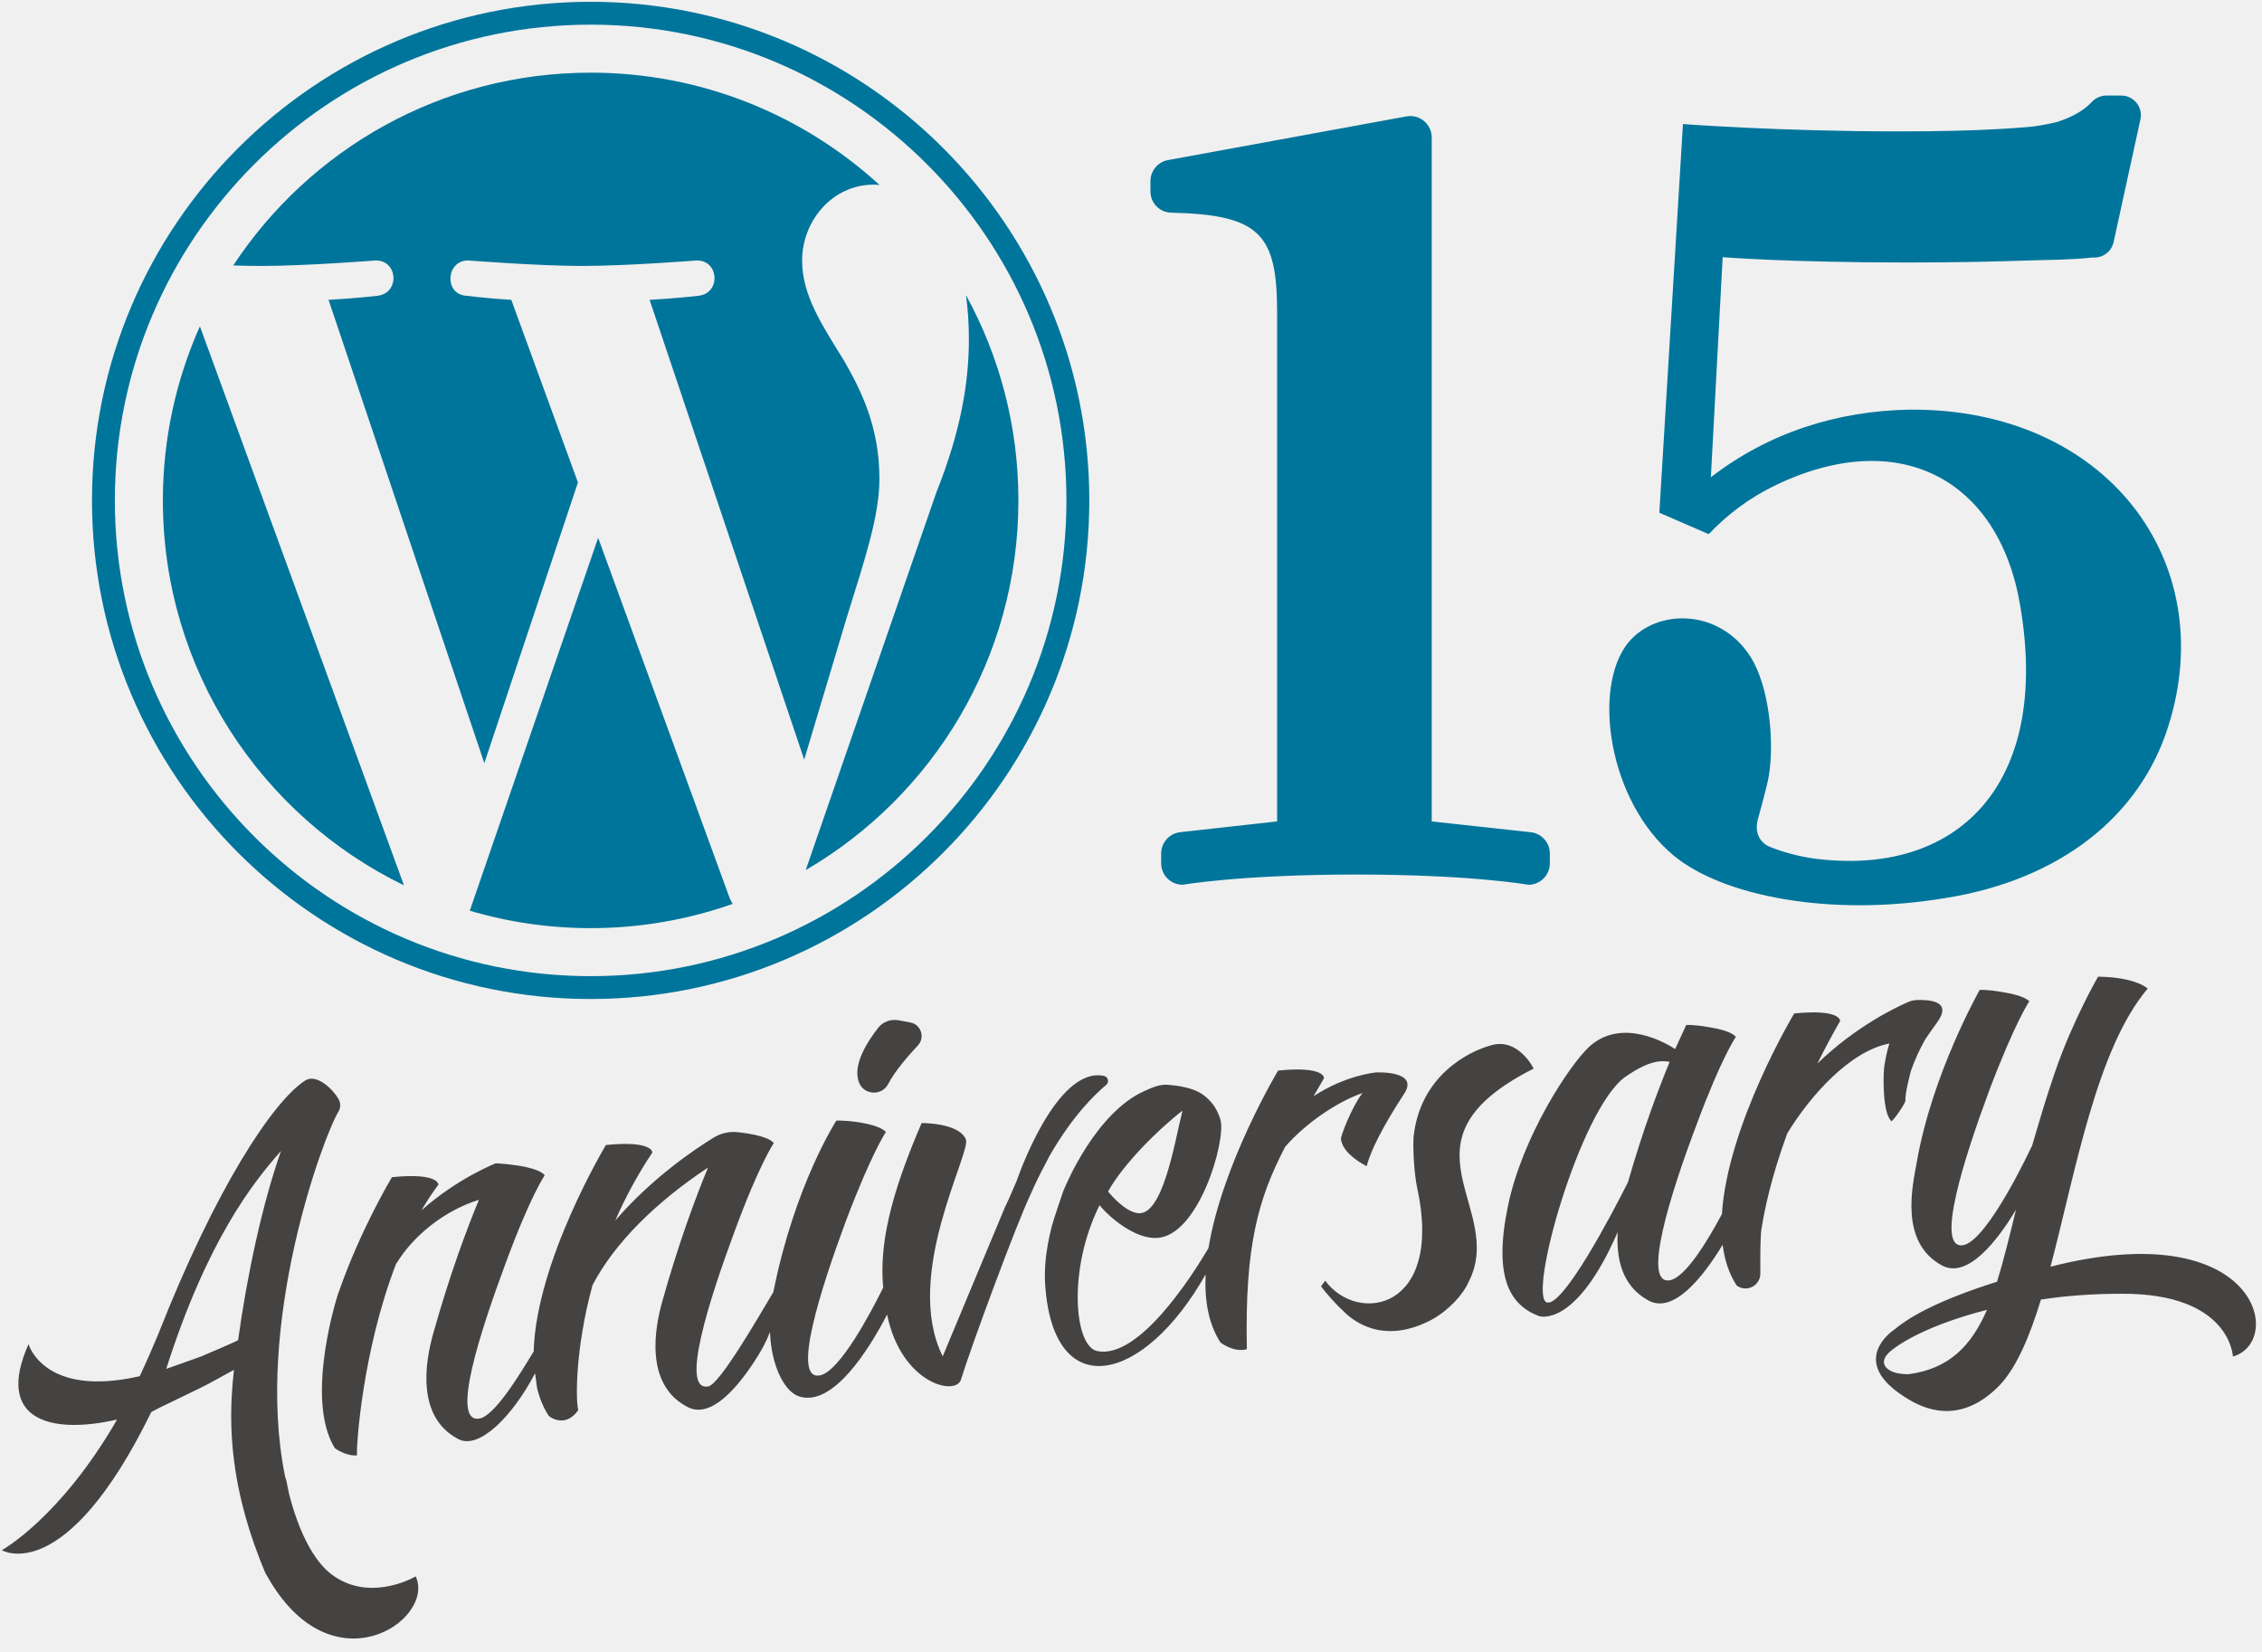
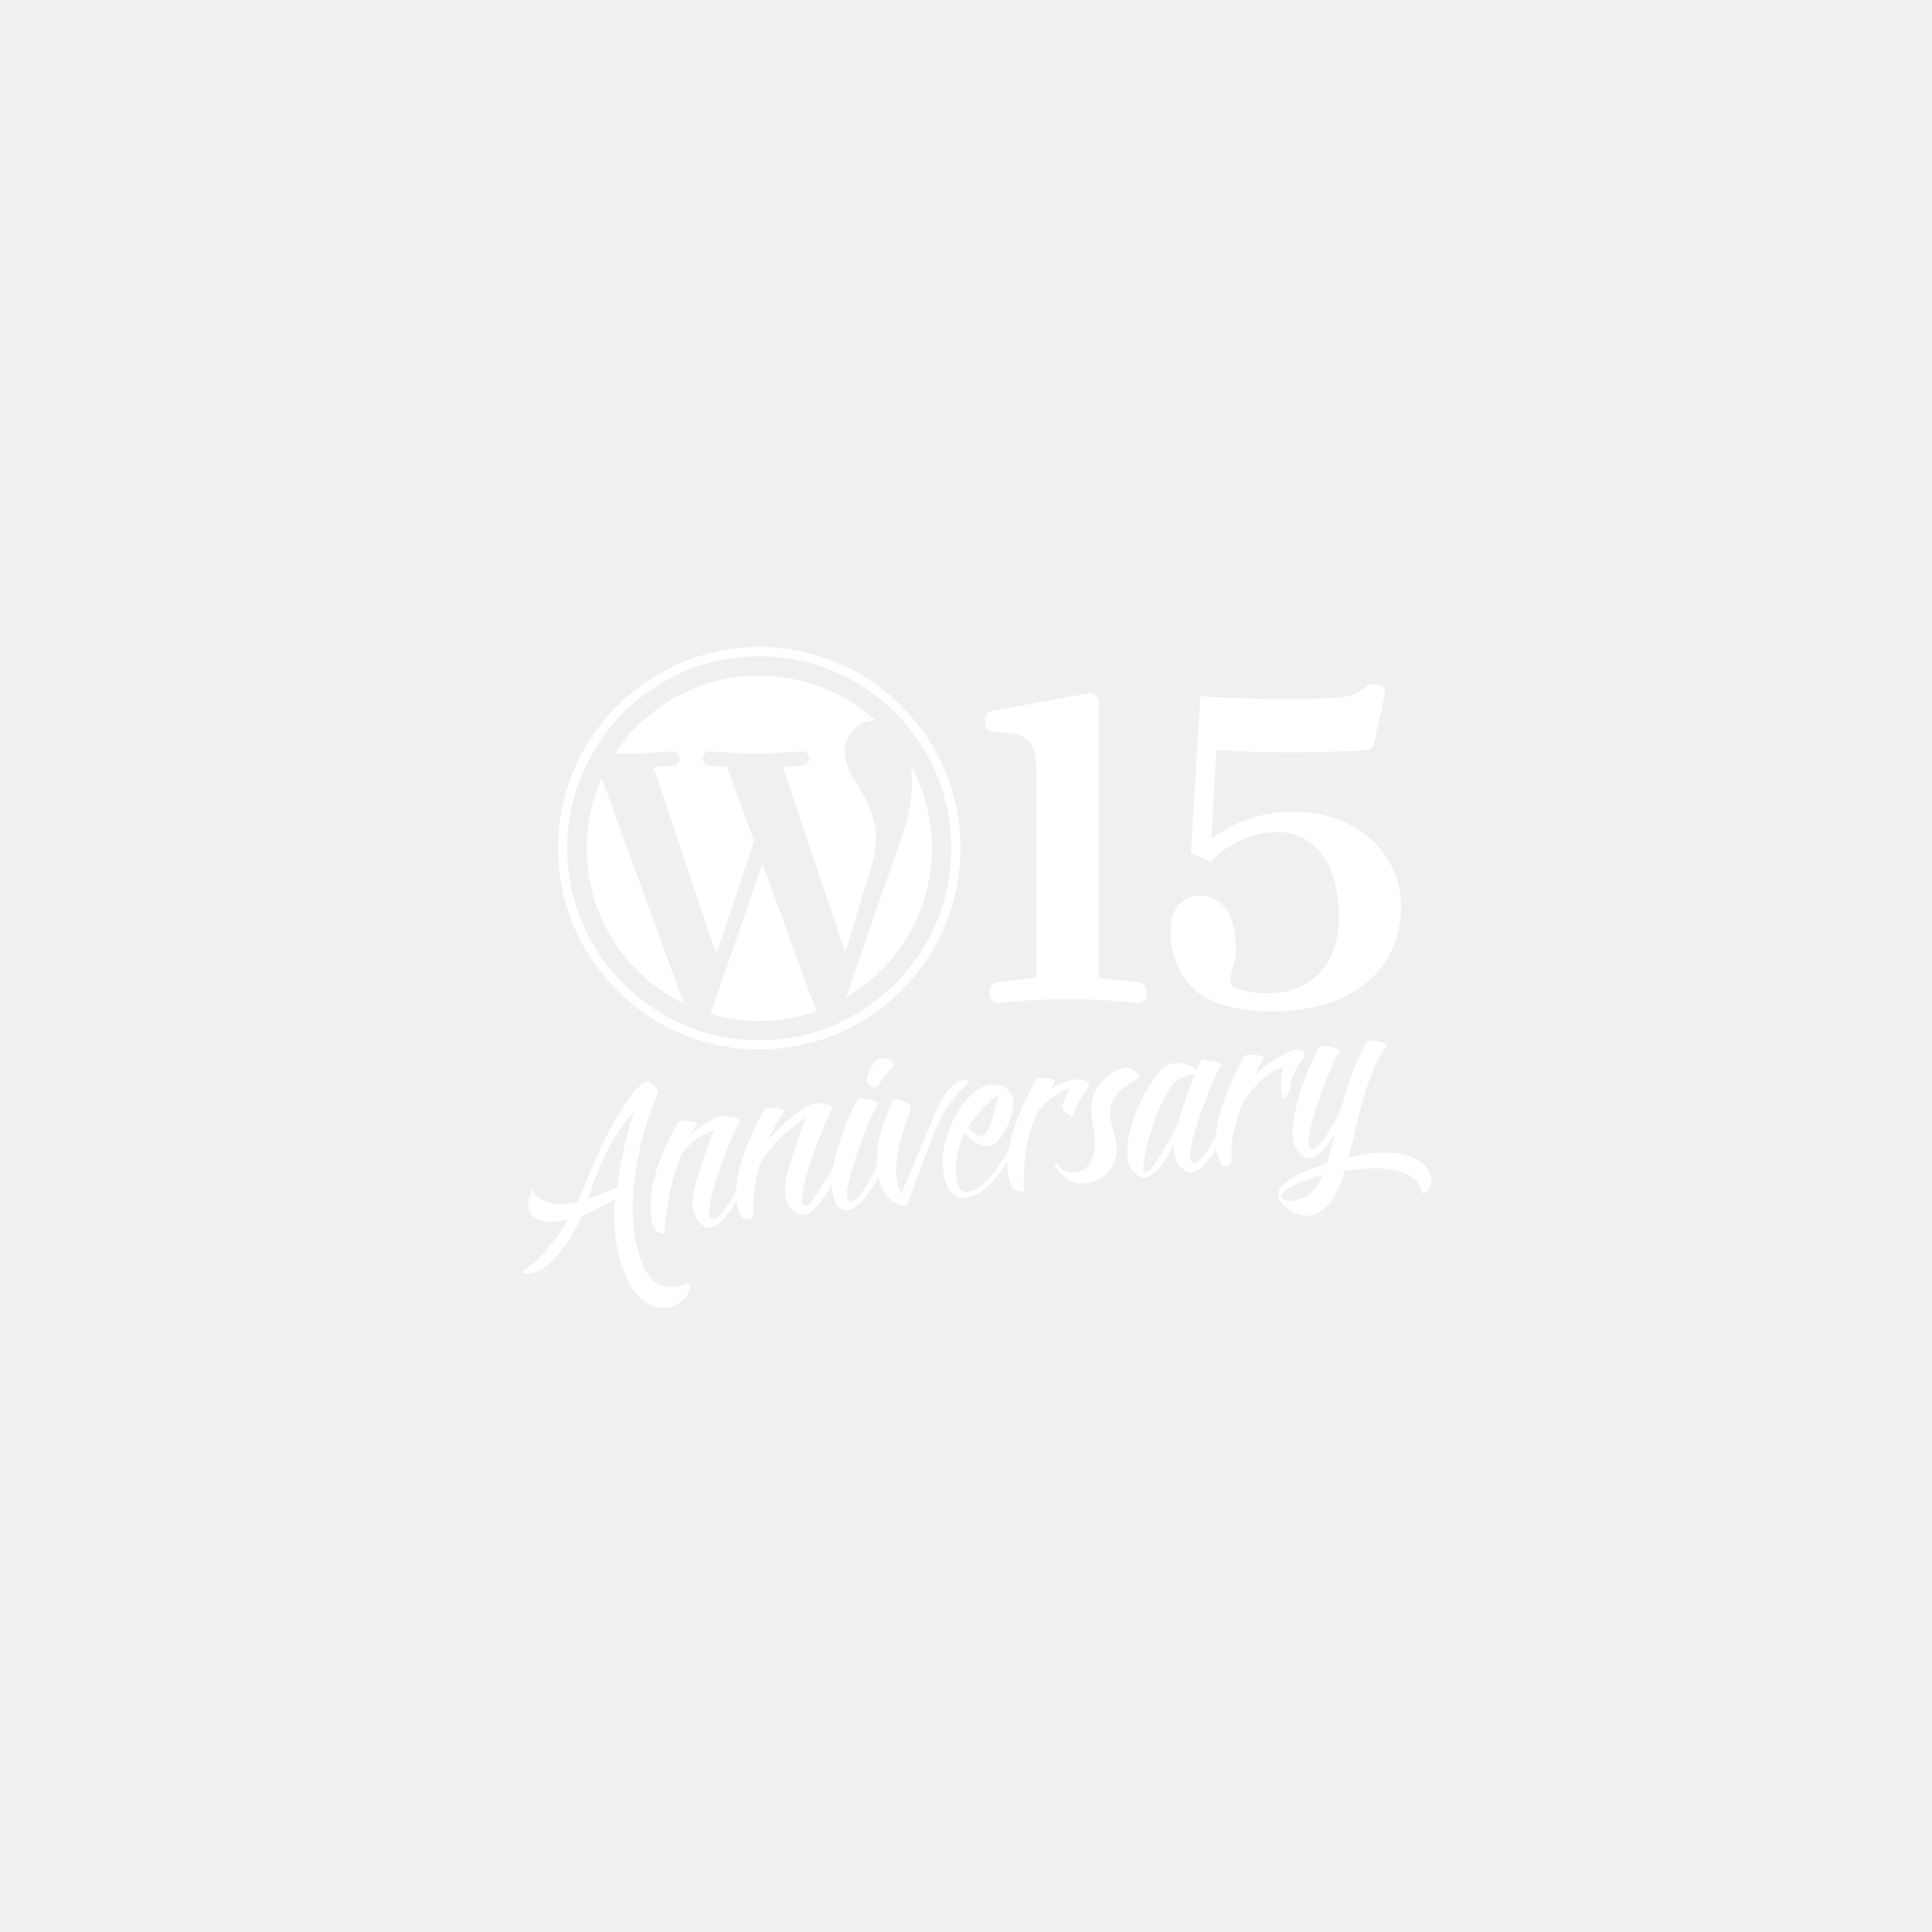
- <svg xmlns="http://www.w3.org/2000/svg" width="1260" height="920">
-   <defs>
-     <clipPath id="a">
-       <path d="m0,2000l2000,0l0,-2000l-2000,0l0,2000z" />
-     </clipPath>
-   </defs>
-   <g>
-     <rect fill="none" id="canvas_background" height="922" width="1262" y="-1" x="-1" />
-   </g>
-   <g>
-     <g transform="matrix(1.33333,0,0,-1.33333,0,2666.667) " clip-path="url(#a)">
-       <path fill="#00759b" d="m68.043,1790.935c0,-70.736 41.104,-131.874 100.723,-160.836l-85.248,233.567c-9.916,-22.225 -15.475,-46.82 -15.475,-72.73m299.353,9.012c0,22.094 -7.937,37.385 -14.734,49.287c-9.057,14.728 -17.555,27.188 -17.555,41.916c0,16.424 12.456,31.717 30.01,31.717c0.794,0 1.546,-0.096 2.316,-0.144c-31.794,29.132 -74.156,46.921 -120.68,46.921c-62.437,0 -117.362,-32.037 -149.318,-80.55c4.197,-0.134 8.149,-0.216 11.502,-0.216c18.688,0 47.63,2.272 47.63,2.272c9.629,0.564 10.767,-13.589 1.143,-14.728c0,0 -9.685,-1.133 -20.452,-1.699l65.076,-193.58l39.114,117.292l-27.842,76.288c-9.628,0.566 -18.744,1.7 -18.744,1.7c-9.633,0.568 -8.503,15.291 1.134,14.727c0,0 29.507,-2.272 47.067,-2.272c18.686,0 47.632,2.272 47.632,2.272c9.634,0.564 10.77,-13.589 1.14,-14.728c0,0 -9.695,-1.133 -20.452,-1.699l64.585,-192.106l17.83,59.557c7.715,24.73 13.598,42.48 13.598,57.773" />
-       <path fill="#00759b" d="m249.89,1775.302l-53.625,-155.809a178.628,178.628 0 0 1 50.488,-7.28c20.811,0 40.771,3.591 59.346,10.13a16.618,16.618 0 0 0 -1.28,2.462l-54.929,150.497zm153.683,101.369c0.769,-5.692 1.202,-11.798 1.202,-18.377c0,-18.127 -3.396,-38.514 -13.59,-64.01l-54.584,-157.82c53.13,30.979 88.86,88.54 88.86,154.472c0,31.07 -7.938,60.28 -21.888,85.735" />
-       <path fill="#00759b" d="m246.753,1592.155c-109.602,0 -198.771,89.175 -198.771,198.78c0,109.6 89.169,198.766 198.77,198.766c109.6,0 198.774,-89.165 198.774,-198.765c0,-109.606 -89.173,-198.78 -198.773,-198.78m0,407.098c-114.873,0 -208.324,-93.45 -208.324,-208.319c0,-114.878 93.45,-208.332 208.324,-208.332c114.87,0 208.329,93.454 208.329,208.332c0,114.87 -93.458,208.32 -208.33,208.32m392.741,-346.96l-0.001,0l-33.36,3.64l-0.001,0l-7.991,0.871l0,285.747c0,5.596 -5.072,9.824 -10.577,8.815l-99.597,-18.246l-0.001,0a8.962,8.962 0 0 1 -7.347,-8.816l0,-4.295c0,-4.902 3.975,-8.87 8.877,-8.87l0.094,0c36.782,-0.897 43.959,-8.97 43.959,-41.717l0,-212.618l-7.973,-0.887l-16.25,-1.805l-16.25,-1.805a8.963,8.963 0 0 1 -7.972,-8.908l0,-4.098a8.962,8.962 0 0 1 8.962,-8.963s24.466,4.27 72.549,4.27c48.084,0 71.906,-4.27 71.906,-4.27a8.963,8.963 0 0 1 8.963,8.963l0,4.082a8.963,8.963 0 0 1 -7.99,8.91m158.693,176.56c-30.952,-0.45 -59.66,-9.87 -83.433,-28.26l4.479,83.474l0.454,8.483s27.426,-2.22 77.073,-2.22c20.095,0 36.492,0.364 48.898,0.796c10.595,0.322 19.529,0.294 28.3,1.264l1.028,0a8.21,8.21 0 0 1 8.02,6.457l11.206,51.272c1.119,5.12 -2.78,9.963 -8.02,9.963l-6.217,0a8.214,8.214 0 0 1 -6.02,-2.636c-3.246,-3.497 -8.193,-6.362 -14.397,-8.35c-0.055,-0.018 -0.337,-0.108 -0.166,-0.054a95.393,95.393 0 0 0 -9.431,-1.804c-0.4,-0.054 -0.776,-0.102 -1.115,-0.143c-3.718,-0.356 -8.57,-0.733 -14.743,-1.061c-9.881,-0.527 -23.155,-0.931 -40.646,-0.931c-50.193,0 -90.366,3.068 -90.366,3.068l-0.511,-8.418l0,-0.001l-6.807,-111.991l-2.55,-41.97l5.752,-2.501l6.076,-2.642l8.806,-3.828a96.9,96.9 0 0 0 5.299,5.177c0.315,0.287 0.627,0.577 0.946,0.859c0.834,0.738 1.682,1.46 2.54,2.168c0.129,0.106 0.254,0.218 0.384,0.324c0.99,0.808 1.998,1.592 3.018,2.359c0.304,0.228 0.615,0.445 0.92,0.669a91.961,91.961 0 0 0 2.206,1.574c0.38,0.263 0.766,0.519 1.15,0.776a99.3,99.3 0 0 0 3.294,2.106c0.75,0.455 1.507,0.897 2.267,1.332c0.354,0.2 0.704,0.409 1.06,0.606a91.582,91.582 0 0 0 3.38,1.787c52.482,26.016 94.647,3.588 103.619,-49.342c13.009,-75.36 -26.465,-113.935 -86.573,-105.861c-0.996,0.149 -1.986,0.32 -2.971,0.505c-0.257,0.048 -0.514,0.098 -0.77,0.147c-0.895,0.175 -1.79,0.363 -2.678,0.567l-0.29,0.064a82.687,82.687 0 0 0 -6.117,1.695c-0.154,0.049 -0.31,0.094 -0.464,0.145c-0.95,0.31 -1.895,0.642 -2.84,0.99c-0.234,0.086 -0.468,0.177 -0.701,0.266c-0.461,0.175 -0.92,0.365 -1.38,0.549c-4.178,1.868 -6.192,6.165 -4.752,11.437c0.052,0.19 3.757,13.476 4.494,17.706c2.513,14.426 0.295,37.714 -7.572,50.142c-12.7,20.06 -38.952,20.52 -51.062,5.987c-15.252,-18.84 -8.336,-66.468 19.027,-89.075c20.185,-16.687 64.804,-25.797 113.249,-17.722c48.445,7.625 81.639,34.539 93.302,71.77c21.979,69.079 -26.017,132.774 -107.655,132.326" />
-       <path fill="#454342" d="m371.087,1547.132c2.685,5.174 7.934,11.331 12.375,16.069c3.114,3.323 1.333,8.769 -3.143,9.601l-4.962,0.923c-3.22,0.598 -6.531,-0.618 -8.532,-3.211c-8.682,-11.247 -9.695,-18.372 -7.914,-22.859c2.104,-5.3 9.55,-5.585 12.176,-0.523m-287.251,-113.955c-1.919,-0.657 -12.693,-4.477 -14.395,-5.11c17.074,53.45 36.004,77.577 47.958,91.052c-7.734,-21.91 -14.147,-51.647 -17.938,-79.096c-4.835,-2.315 -10.133,-4.458 -15.625,-6.846m61.375,-94.722c-2.973,1.156 -5.944,2.917 -8.785,5.497c-6.2,5.997 -11.679,16.41 -15.678,31.932c-0.337,1.522 -0.66,3.085 -0.959,4.72c-0.182,0.998 -0.414,1.792 -0.684,2.44c-13.01,63.924 15.98,142.133 22.262,152.446a5.212,5.212 0 0 1 0.006,5.418c-3.348,5.504 -7.764,7.496 -7.764,7.496c-1.872,0.897 -4.158,1.527 -6.417,-0.055c-13.19,-8.788 -36.908,-44.231 -61.207,-106.097a469.001,469.001 0 0 0 -7.593,-17.242c-40.175,-9.155 -46.468,13.398 -46.468,13.398c-13.803,-31.007 8.034,-38.085 36.98,-31.518c-23.735,-41.203 -48.154,-54.572 -48.154,-54.572s26.377,-15.933 62.381,57.56c0.144,0.682 20.864,10.027 26.476,13.314c2.916,1.656 5.638,3.068 8.14,4.456c-1.712,-14.692 -2.078,-32.246 2.811,-53.495l0.002,-0.012c0.002,-0.014 0.153,-0.688 0.45,-1.88c1.78,-7.348 4.191,-15.131 7.387,-23.384a174.471,174.471 0 0 1 2.35,-5.822l0,-0.001c0.222,-0.528 0.435,-0.902 0.644,-1.162c27.044,-48.721 70.72,-18.75 62.287,-0.518c0,0 -14.238,-8.45 -28.467,-2.92m348.803,197.51c-3.222,-12.766 -8.209,-44.755 -18.958,-42.798c-5.271,0.959 -10.608,7.18 -12.142,9.001c6.068,11.091 20.703,25.765 31.1,33.797m75.193,7.359c-4.632,-5.996 -9.08,-18.071 -8.994,-19.079c0.433,-5.083 6.419,-9.196 10.745,-11.514c1.615,6.487 6.909,16.912 15.689,30.338c6.423,9.82 -11.867,8.849 -11.867,8.849s-12.569,-1.088 -25.99,-9.908c1.401,2.414 2.85,4.915 4.351,7.53c0,0 0.529,5.154 -19.184,3.166c0,0 -23.317,-38.852 -29.087,-74.167c-6.94,-11.755 -29.05,-46.452 -46.387,-43.05c-9.726,1.788 -12.509,34.203 0.884,60.955c4.113,-5.076 14.677,-14.023 23.721,-13.674c17.453,0.406 29.157,40.26 26.815,49.301c-1.074,3.646 -2.68,6.123 -4.189,7.726c-2.448,2.659 -5.933,6.054 -17.935,6.971c-3.393,0.259 -6.465,-1.178 -9.576,-2.559c-20.344,-9.031 -32.842,-39.189 -33.502,-40.701c-0.287,-0.252 -4.803,-13.857 -5.253,-15.727c-0.002,-0.518 -3.674,-12.191 -2.791,-24.796c3.507,-50.054 41.372,-40.919 67.025,4.568c-0.51,-10.74 1.143,-20.689 6.244,-28.517c0,0 5.57,-4.249 10.942,-2.76l0.033,0.139c-0.864,43.03 4.658,62.609 16.035,84.493c8.388,9.617 21.469,18.679 32.271,22.416m71.513,10.208s-6.333,13.022 -17.707,9.755c-9.267,-2.48 -29.964,-12.684 -32.5,-38.718c-0.29,-6.852 0.606,-16.542 1.49,-20.578c11.304,-51.454 -24.79,-57.492 -38.373,-39.079c-0.97,-1.217 -1.723,-2.408 -1.723,-2.408c1.826,-2.453 6.4,-7.7 9.101,-10.056c4.392,-4.615 17.072,-14.459 37.158,-3.81c7.493,4.154 13.196,10.824 15.226,15.463c16.528,31.221 -33.052,58.961 27.328,89.43m39.417,-47.429c-7.06,-14.081 -26.982,-51.756 -33.79,-50.303c-8.413,1.937 13.755,80.842 32.63,94.255c9.863,6.864 14.943,6.99 18.566,6.289c-4.704,-11.382 -11.203,-28.501 -17.406,-50.24m109.188,57.9c-0.625,-1.858 -2.18,-8.073 -2.298,-11.62c-0.103,-0.435 -0.818,-17.074 3.115,-20.813c0.42,-0.4 5.95,7.352 5.876,8.593c-0.187,3.114 2.195,11.986 2.31,12.39c1.538,4.479 3.667,9.089 5.9,13.054c1.346,2.069 2.97,4.335 4.993,7.119c6.582,9.05 -2.99,9.544 -8.036,9.475a10.56,10.56 0 0 1 -4.077,-0.878c-5.499,-2.395 -22.078,-10.392 -37.85,-25.681a329.32,329.32 0 0 0 9.487,17.76s0.53,5.155 -19.183,3.167c0,0 -27.827,-46.371 -30.2,-83.841c-6.198,-11.591 -15.328,-26.517 -21.78,-27.644c-11.74,-1.98 0.355,36.37 11.12,64.82c10.548,28.428 16.472,36.845 16.472,36.845s-1.17,2.528 -11.09,4.075c-7.002,1.209 -9.627,0.914 -9.627,0.914s-1.6,-3.501 -4.633,-10.045c-3.114,2.088 -21.892,13.495 -35.785,1.085c-8.4,-7.797 -28.04,-37.577 -34.068,-66.695c-6.165,-29.79 0.812,-41.393 13.026,-45.975c0,0 15.223,-5.383 32.833,35.134c-0.598,-10.48 1.408,-22.437 12.96,-28.674c10.466,-5.48 22.543,9.618 30.878,23.35c0.797,-6.294 2.643,-12.08 5.863,-17.02l0.025,-0.018c4.09,-3.036 9.893,-0.056 9.865,5.036c-0.039,7.425 -0.04,16.882 0.58,19.129c1.077,6.995 3.854,20.852 10.654,39.386c9.535,15.707 26.24,34.466 42.67,37.573m8.086,-138.152c-0.425,-0.01 -3.52,-0.046 -6.105,0.777c-3.149,1.002 -6.83,4.053 -1.744,8.632c6.51,5.55 20.814,12.47 40.537,17.462c-6.565,-15.036 -15.725,-24.588 -32.688,-26.871m59.24,44.909c10.56,40.169 19.263,90.986 40.583,116.19c0,0 -4.745,4.785 -20.716,4.988c0,0 -10.583,-18.243 -17.928,-39.666c-3.853,-11.066 -6.882,-21.594 -9.766,-31.442l-0.024,0.219s-18.195,-39.254 -28.597,-41.304c-11.96,-2.005 0.354,36.367 10.9,64.795c10.768,28.452 16.666,37.087 16.666,37.087s-1.363,2.285 -11.064,3.855c-7.002,1.209 -9.627,0.915 -9.627,0.915s-19.764,-34.66 -26.284,-71.836c-1.71,-9.744 -7.528,-33.626 10.617,-43.333c10.36,-5.484 22.622,9.624 30.825,23.39c-2.735,-11.161 -5.156,-21.178 -7.92,-30.126c-23.366,-7.39 -35.95,-14.194 -42.593,-19.77c0,0 -12.975,-8.157 -5.872,-19.346c-0.03,0.002 -0.06,0.002 -0.092,0.003c0,0 0.162,-0.207 0.468,-0.567c2.056,-2.981 5.55,-6.166 11.092,-9.463c9.438,-5.77 23.573,-9.197 38.278,6.092c6.921,7.42 12.354,20.213 17.055,35.58c10.451,1.614 21.657,2.428 33.618,2.439c45.605,0.238 46.577,-26.234 46.577,-26.234c21.897,6.22 10.373,59.64 -76.197,37.534" />
-       <path fill="#454342" d="m462.127,1546.702c1.404,1.162 0.835,3.422 -0.95,3.785c-20.276,4.128 -36.45,-43.909 -36.45,-43.91c-2.273,-5.27 -4.466,-10.327 -4.828,-10.807l-26.052,-62.459c-16.855,33.775 12.051,85.19 9.662,90.68c-2.997,6.974 -18.482,6.79 -18.482,6.79c-13.427,-31.077 -17.677,-51.432 -16.053,-68.77c-5.103,-10.303 -18.228,-35.219 -26.487,-36.67c-11.934,-2.224 0.378,36.148 10.927,64.577c10.765,28.451 16.665,37.087 16.665,37.087s-1.389,2.503 -11.09,4.073c-6.977,0.991 -9.602,0.696 -9.602,0.696s-17.354,-26.76 -26.309,-71.617c-5.609,-9.356 -22.323,-38.568 -27.186,-39.424c-11.934,-2.223 0.38,36.15 10.926,64.577c10.523,28.647 16.447,37.064 16.447,37.064s-1.169,2.526 -11.089,4.073c-1.5,0.212 -2.79,0.377 -3.89,0.505a15.805,15.805 0 0 1 -10.076,-2.222c-8.159,-4.996 -25.844,-16.923 -41.18,-34.695c4.095,9.366 9.185,18.961 15.504,28.425c0,0 0.311,5.13 -19.402,3.141c0,0 -29.137,-48.446 -30.177,-86.242c-6.094,-10.114 -16.456,-27.095 -22.765,-28.066c-11.998,-1.846 0.38,36.148 10.927,64.576c10.523,28.646 16.446,37.063 16.446,37.063s-1.169,2.528 -11.088,4.074c-6.978,0.99 -9.409,0.938 -9.409,0.938s-16.01,-6.263 -30.997,-19.646c2.186,3.745 4.537,7.34 7.074,10.72c0,0 0.311,5.13 -19.402,3.143c0,0 -13.058,-21.71 -22.005,-47.402c-0.22,0.152 -14.89,-44.758 -1.856,-65.807c0,0 4.468,-3.394 9.258,-3.038c-0.328,4.106 2.337,43.897 16.367,80.142c0.124,0.1 0.237,0.227 0.331,0.382c6.756,11.094 19.612,21.7 34.253,26.288c-5.224,-12.568 -12.443,-32.016 -19.306,-56.617c-2.665,-9.823 -7.504,-33.845 10.615,-43.333c8.572,-4.654 22.55,9.166 32.138,27.442l0.84,-6.144c1.021,-4.234 2.608,-8.17 4.896,-11.68c0,0 6.656,-5.568 12.321,2.44c-1.024,3.412 -1.523,24.773 5.932,52.19c9.21,17.63 26.352,34.602 48.265,49.143c-5.224,-12.569 -12.443,-32.016 -19.306,-56.617c-2.665,-9.823 -7.503,-33.845 10.616,-43.333c9.138,-4.96 19.58,6.171 27.623,18.277c3.341,4.98 5.546,9.275 6.956,12.98c0.59,-14.89 6.37,-24.975 12.04,-26.87c14.242,-4.759 29.407,19.775 36.89,34.157c5.856,-28.792 28.701,-34.262 30.866,-27.149c4.018,13.205 23.251,65.328 29.236,77.738c4.07,9.25 5.78,11.621 7.794,15.784c9.603,16.68 18.97,25.715 23.622,29.568" />
+ <svg xmlns="http://www.w3.org/2000/svg" viewBox="0 0 2000 2000">
+   <g fill="#FFF">
+     <path d="M607.3 878.2c0 70.7 41.1 131.9 100.7 160.8l-85.2-233.6c-9.9 22.2-15.5 46.8-15.5 72.8zM906.7 869.1c0-22.1-7.9-37.4-14.7-49.3-9.1-14.7-17.6-27.2-17.6-41.9 0-16.4 12.5-31.7 30-31.7.8 0 1.5.1 2.3.1-31.8-29.1-74.2-46.9-120.7-46.9-62.4 0-117.4 32-149.3 80.5 4.2.1 8.1.2 11.5.2 18.7 0 47.6-2.3 47.6-2.3 9.6-.6 10.8 13.6 1.1 14.7 0 0-9.7 1.1-20.5 1.7l65.1 193.6 39.1-117.3-27.8-76.3c-9.6-.6-18.7-1.7-18.7-1.7-9.6-.6-8.5-15.3 1.1-14.7 0 0 29.5 2.3 47.1 2.3 18.7 0 47.6-2.3 47.6-2.3 9.6-.6 10.8 13.6 1.1 14.7 0 0-9.7 1.1-20.5 1.7l64.6 192.1 17.8-59.6c7.9-24.5 13.8-42.3 13.8-57.6z" />
+     <path d="M789.2 893.8l-53.6 155.8c16 4.7 32.9 7.3 50.5 7.3 20.8 0 40.8-3.6 59.3-10.1-.5-.8-.9-1.6-1.3-2.5l-54.9-150.5zM942.8 792.4c.8 5.7 1.2 11.8 1.2 18.4 0 18.1-3.4 38.5-13.6 64l-54.6 157.8c53.1-31 88.9-88.5 88.9-154.5 0-31-7.9-60.2-21.9-85.7z" />
+     <path d="M786 669.8c-114.9 0-208.3 93.4-208.3 208.3s93.5 208.3 208.3 208.3c114.9 0 208.3-93.5 208.3-208.3.1-114.8-93.4-208.3-208.3-208.3zm0 407.1c-109.6 0-198.8-89.2-198.8-198.8 0-109.6 89.2-198.8 198.8-198.8 109.6 0 198.8 89.2 198.8 198.8 0 109.7-89.2 198.8-198.8 198.8z" />
+     <g>
+       <path d="M1178.8 1016.8l-33.4-3.6-8-.9V726.5c0-5.6-5.1-9.8-10.6-8.8l-99.6 18.2c-4.3.8-7.3 4.5-7.3 8.8v4.3c0 4.9 4 8.9 8.9 8.9h.1c36.8.9 44 9 44 41.7v212.6l-8 .9-16.2 1.8-16.2 1.8c-4.5.5-8 4.3-8 8.9v4.1c0 4.9 4 9 9 9 0 0 24.5-4.3 72.5-4.3s71.9 4.3 71.9 4.3c4.9 0 9-4 9-9v-4.1c-.1-4.5-3.6-8.3-8.1-8.8zM1337.5 840.2c-31 .4-59.7 9.9-83.4 28.3l4.5-83.5.5-8.5s27.4 2.2 77.1 2.2c20.1 0 36.5-.4 48.9-.8 10.6-.3 19.5-.3 28.3-1.3h1c3.9 0 7.2-2.7 8-6.5l11.2-51.3c1.1-5.1-2.8-10-8-10h-6.2c-2.3 0-4.5 1-6 2.6-3.2 3.5-8.2 6.4-14.4 8.4-.1 0-.3.1-.2.1-3.7.9-7 1.5-9.4 1.8-.4.1-.8.1-1.1.1-3.7.4-8.6.7-14.7 1.1-9.9.5-23.2.9-40.6.9-50.2 0-90.4-3.1-90.4-3.1l-.5 8.4-6.8 112-2.6 42 5.8 2.5 6.1 2.6 8.8 3.8c1.7-1.8 3.5-3.5 5.3-5.2l.9-.9c.8-.7 1.7-1.5 2.5-2.2.1-.1.3-.2.4-.3l3-2.4c.3-.2.6-.4.9-.7.7-.5 1.5-1.1 2.2-1.6.4-.3.8-.5 1.2-.8.7-.5 1.4-.9 2.1-1.4.4-.2.8-.5 1.2-.7.7-.5 1.5-.9 2.3-1.3.4-.2.7-.4 1.1-.6 1.1-.6 2.2-1.2 3.4-1.8 52.5-26 94.6-3.6 103.6 49.3 13 75.4-26.5 113.9-86.6 105.9-1-.1-2-.3-3-.5-.3 0-.5-.1-.8-.1l-2.7-.6c-.1 0-.2 0-.3-.1-1-.2-1.9-.5-2.9-.7-.2-.1-.5-.1-.7-.2-.8-.2-1.7-.5-2.5-.7-.2 0-.3-.1-.5-.1-.9-.3-1.9-.6-2.8-1-.2-.1-.5-.2-.7-.3-.5-.2-.9-.4-1.4-.5-4.2-1.9-6.2-6.2-4.8-11.4.1-.2 3.8-13.5 4.5-17.7 2.5-14.4.3-37.7-7.6-50.1-12.7-20.1-39-20.5-51.1-6-15.3 18.8-8.3 66.5 19 89.1 20.2 16.7 64.8 25.8 113.2 17.7 48.4-7.6 81.6-34.5 93.3-71.8 22-68.8-26-132.5-107.6-132.1z" />
+     </g>
+     <g>
+       <path d="M910.4 1122c2.7-5.2 7.9-11.3 12.4-16.1 3.1-3.3 1.3-8.8-3.1-9.6l-5-.9c-3.2-.6-6.5.6-8.5 3.2-8.7 11.2-9.7 18.4-7.9 22.9 2 5.2 9.4 5.5 12.1.5zM684.5 1330.6c-3-1.2-5.9-2.9-8.8-5.5-6.2-6-11.7-16.4-15.7-31.9-.3-1.5-.7-3.1-1-4.7-.2-1-.4-1.8-.7-2.4-13-63.9 16-142.1 22.3-152.4 1-1.7 1-3.8 0-5.4-3.3-5.5-7.8-7.5-7.8-7.5-1.9-.9-4.2-1.5-6.4.1-13.2 8.8-36.9 44.2-61.2 106.1-2.6 6.3-5.1 11.9-7.6 17.2-40.2 9.2-46.5-13.4-46.5-13.4-13.8 31 8 38.1 37 31.5-23.7 41.2-48.2 54.6-48.2 54.6s26.4 15.9 62.4-57.6c.1-.7 20.9-10 26.5-13.3 2.9-1.7 5.6-3.1 8.1-4.5-1.7 14.7-2.1 32.2 2.8 53.5 0 0 .2.7.4 1.9 1.8 7.3 4.2 15.1 7.4 23.4.7 1.9 1.5 3.9 2.3 5.8.2.5.4.9.6 1.2 27 48.7 70.7 18.7 62.3.5.3-.1-14 8.4-28.2 2.8zm-61.4-94.7c-1.9.7-12.7 4.5-14.4 5.1 17.1-53.4 36-77.6 48-91.1-7.7 21.9-14.1 51.6-17.9 79.1-4.9 2.4-10.2 4.5-15.7 6.9zM1108.5 1125.8c-4.6 6-9.1 18.1-9 19.1.4 5.1 6.4 9.2 10.7 11.5 1.6-6.5 6.9-16.9 15.7-30.3 6.4-9.8-11.9-8.8-11.9-8.8s-12.6 1.1-26 9.9c1.4-2.4 2.8-4.9 4.4-7.5 0 0 .5-5.2-19.2-3.2 0 0-23.3 38.9-29.1 74.2-6.9 11.8-29.1 46.5-46.4 43.1-9.7-1.8-12.5-34.2.9-61 4.1 5.1 14.7 14 23.7 13.7 17.5-.4 29.2-40.3 26.8-49.3-1.1-3.6-2.7-6.1-4.2-7.7-2.4-2.7-5.9-6.1-17.9-7-3.4-.3-6.5 1.2-9.6 2.6-20.3 9-32.8 39.2-33.5 40.7-.3.3-4.8 13.9-5.3 15.7 0 .5-3.7 12.2-2.8 24.8 3.5 50.1 41.4 40.9 67-4.6-.5 10.7 1.1 20.7 6.2 28.5 0 0 5.6 4.2 10.9 2.8v-.1c-.9-43 4.7-62.6 16-84.5 8.7-9.8 21.8-18.9 32.6-22.6zm-75.2 7.3c-3.2 12.8-8.2 44.8-19 42.8-5.3-1-10.6-7.2-12.1-9 6.1-11.1 20.7-25.7 31.1-33.8zM1180 1115.6s-6.3-13-17.7-9.8c-9.3 2.5-30 12.7-32.5 38.7-.3 6.9.6 16.5 1.5 20.6 11.3 51.5-24.8 57.5-38.4 39.1-1 1.2-1.7 2.4-1.7 2.4 1.8 2.5 6.4 7.7 9.1 10.1 4.4 4.6 17.1 14.5 37.2 3.8 7.5-4.2 13.2-10.8 15.2-15.5 16.5-31.2-33.1-59 27.3-89.4zM1328.6 1105.1c-.6 1.9-2.2 8.1-2.3 11.6-.1.4-.8 17.1 3.1 20.8.4.4 6-7.4 5.9-8.6-.2-3.1 2.2-12 2.3-12.4 1.5-4.5 3.7-9.1 5.9-13.1 1.3-2.1 3-4.3 5-7.1 6.6-9.1-3-9.5-8-9.5-1.4 0-2.8.3-4.1.9-5.5 2.4-22.1 10.4-37.9 25.7 2.8-5.7 6-11.6 9.5-17.8 0 0 .5-5.2-19.2-3.2 0 0-27.8 46.4-30.2 83.8-6.2 11.6-15.3 26.5-21.8 27.6-11.7 2 .4-36.4 11.1-64.8 10.5-28.4 16.5-36.8 16.5-36.8s-1.2-2.5-11.1-4.1c-7-1.2-9.6-.9-9.6-.9s-1.6 3.5-4.6 10c-3.1-2.1-21.9-13.5-35.8-1.1-8.4 7.8-28 37.6-34.1 66.7-6.2 29.8.8 41.4 13 46 0 0 15.2 5.4 32.8-35.1-.6 10.5 1.4 22.4 13 28.7 10.5 5.5 22.5-9.6 30.9-23.4.8 6.3 2.6 12.1 5.9 17 4.1 3 9.9.1 9.9-5 0-7.4 0-16.9.6-19.1 1.1-7 3.9-20.9 10.7-39.4 9.5-15.5 26.2-34.3 42.6-37.4zm-109.2 57.9c-7.1 14.1-27 51.8-33.8 50.3-8.4-1.9 13.8-80.8 32.6-94.3 9.9-6.9 14.9-7 18.6-6.3-4.7 11.4-11.2 28.5-17.4 50.3zM1395.9 1198.3c10.6-40.2 19.3-91 40.6-116.2 0 0-4.7-4.8-20.7-5 0 0-10.6 18.2-17.9 39.7-3.9 11.1-6.9 21.6-9.8 31.4v-.2s-18.2 39.3-28.6 41.3c-12 2 .4-36.4 10.9-64.8 10.8-28.5 16.7-37.1 16.7-37.1s-1.4-2.3-11.1-3.9c-7-1.2-9.6-.9-9.6-.9s-19.8 34.7-26.3 71.8c-1.7 9.7-7.5 33.6 10.6 43.3 10.4 5.5 22.6-9.6 30.8-23.4-2.7 11.2-5.2 21.2-7.9 30.1-23.4 7.4-36 14.2-42.6 19.8 0 0-13 8.2-5.9 19.3h-.1s.2.2.5.6c2.1 3 5.5 6.2 11.1 9.5 9.4 5.8 23.6 9.2 38.3-6.1 6.9-7.4 12.4-20.2 17.1-35.6 10.5-1.6 21.7-2.4 33.6-2.4 45.6-.2 46.6 26.2 46.6 26.2 21.8-6.1 10.3-59.5-76.3-37.4zm-59.2 44.9c-.4 0-3.5 0-6.1-.8-3.1-1-6.8-4.1-1.7-8.6 6.5-5.6 20.8-12.5 40.5-17.5-6.6 15.1-15.7 24.7-32.7 26.9z" />
+       <path d="M1001.4 1122.4c1.4-1.2.8-3.4-1-3.8-20.3-4.1-36.4 43.9-36.5 43.9-2.3 5.3-4.5 10.3-4.8 10.8l-26.1 62.5c-16.9-33.8 12.1-85.2 9.7-90.7-3-7-18.5-6.8-18.5-6.8-13.4 31.1-17.7 51.4-16.1 68.8-5.1 10.3-18.2 35.2-26.5 36.7-11.9 2.2.4-36.1 10.9-64.6 10.8-28.5 16.7-37.1 16.7-37.1s-1.4-2.5-11.1-4.1c-7-1-9.6-.7-9.6-.7s-17.4 26.8-26.3 71.6c-5.6 9.4-22.3 38.6-27.2 39.4-11.9 2.2.4-36.1 10.9-64.6 10.5-28.6 16.4-37.1 16.4-37.1s-1.2-2.5-11.1-4.1c-1.5-.2-2.8-.4-3.9-.5-3.5-.4-7.1.4-10.1 2.2-8.2 5-25.8 16.9-41.2 34.7 4.1-9.4 9.2-19 15.5-28.4 0 0 .3-5.1-19.4-3.1 0 0-29.1 48.4-30.2 86.2-6.1 10.1-16.5 27.1-22.8 28.1-12 1.8.4-36.1 10.9-64.6 10.5-28.6 16.4-37.1 16.4-37.1s-1.2-2.5-11.1-4.1c-7-1-9.4-.9-9.4-.9s-16 6.3-31 19.6c2.2-3.7 4.5-7.3 7.1-10.7 0 0 .3-5.1-19.4-3.1 0 0-13.1 21.7-22 47.4-.2-.2-14.9 44.8-1.9 65.8 0 0 4.5 3.4 9.3 3-.3-4.1 2.3-43.9 16.4-80.1.1-.1.2-.2.3-.4 6.8-11.1 19.6-21.7 34.3-26.3-5.2 12.6-12.4 32-19.3 56.6-2.7 9.8-7.5 33.8 10.6 43.3 8.6 4.7 22.6-9.2 32.1-27.4l.8 6.1c1 4.2 2.6 8.2 4.9 11.7 0 0 6.7 5.6 12.3-2.4-1-3.4-1.5-24.8 5.9-52.2 9.2-17.6 26.4-34.6 48.3-49.1-5.2 12.6-12.4 32-19.3 56.6-2.7 9.8-7.5 33.8 10.6 43.3 9.1 5 19.6-6.2 27.6-18.3 3.3-5 5.5-9.3 7-13 .6 14.9 6.4 25 12 26.9 14.2 4.8 29.4-19.8 36.9-34.2 5.9 28.8 28.7 34.3 30.9 27.1 4-13.2 23.3-65.3 29.2-77.7 4.1-9.2 5.8-11.6 7.8-15.8 10.1-16.4 19.5-25.5 24.1-29.3z" />
    </g>
  </g>
</svg>
